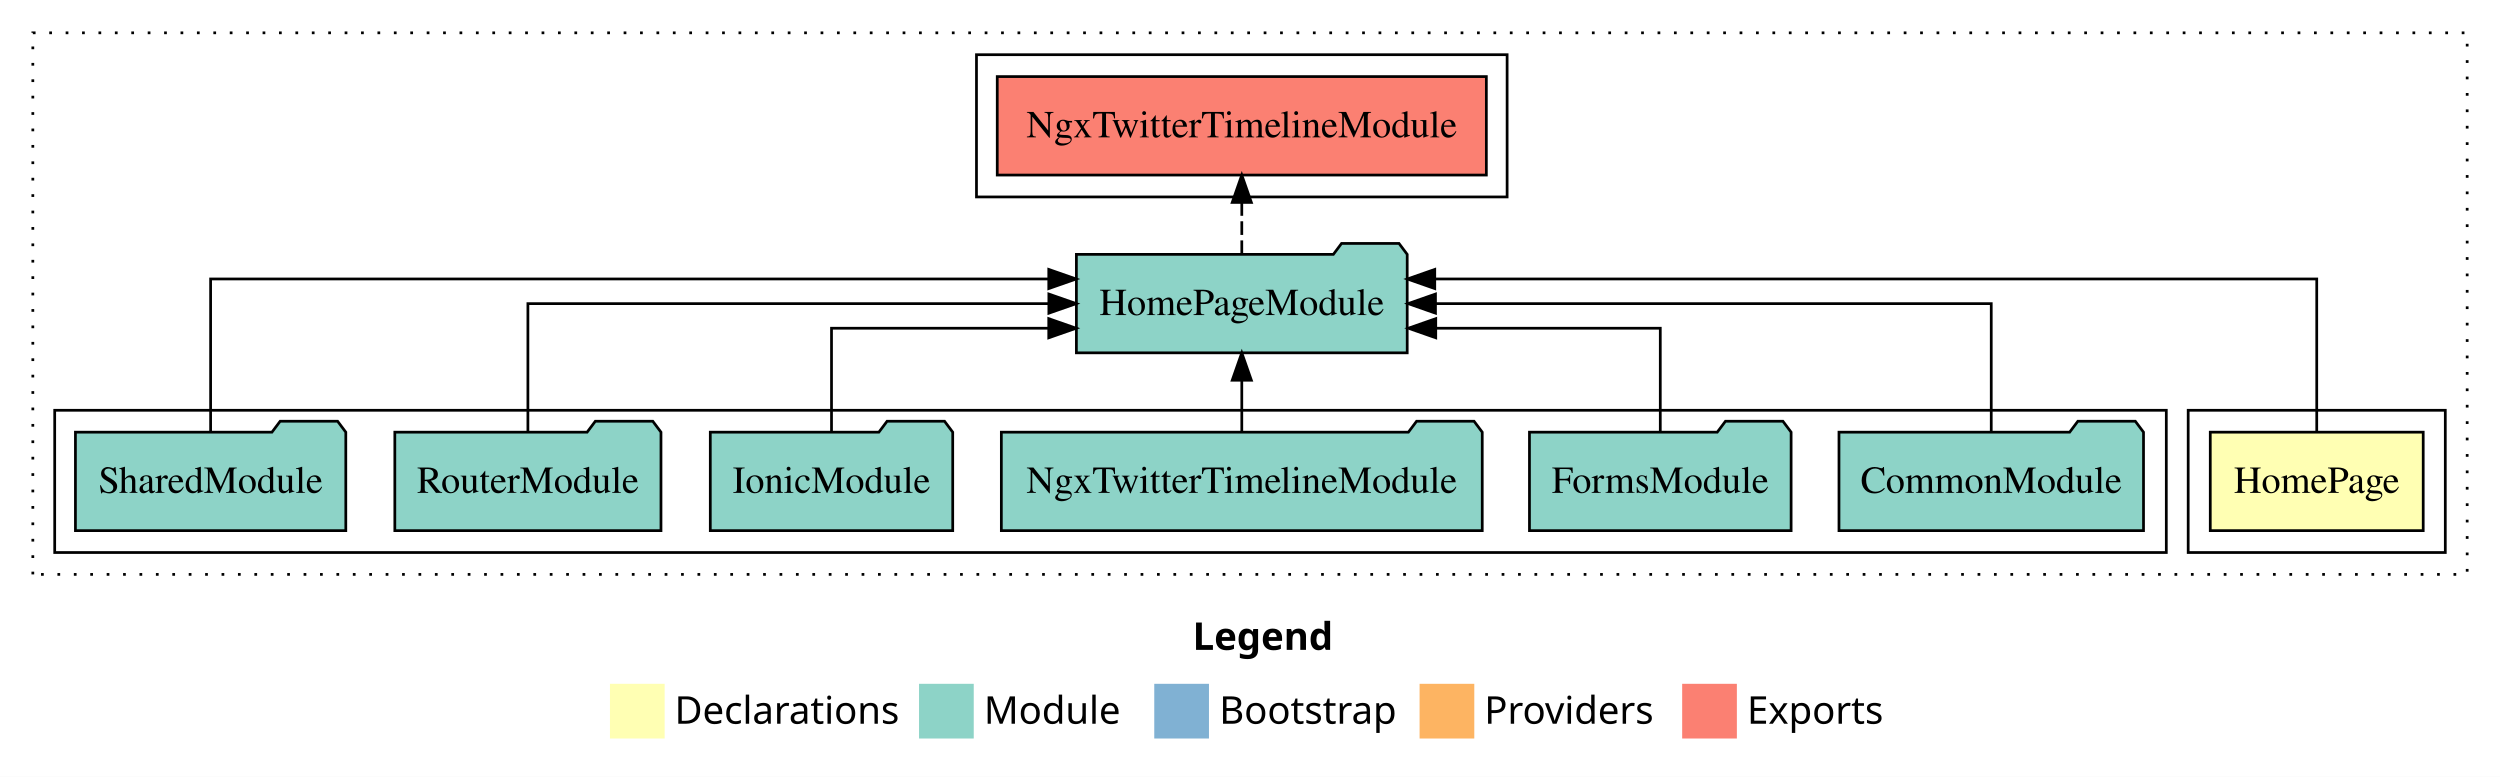
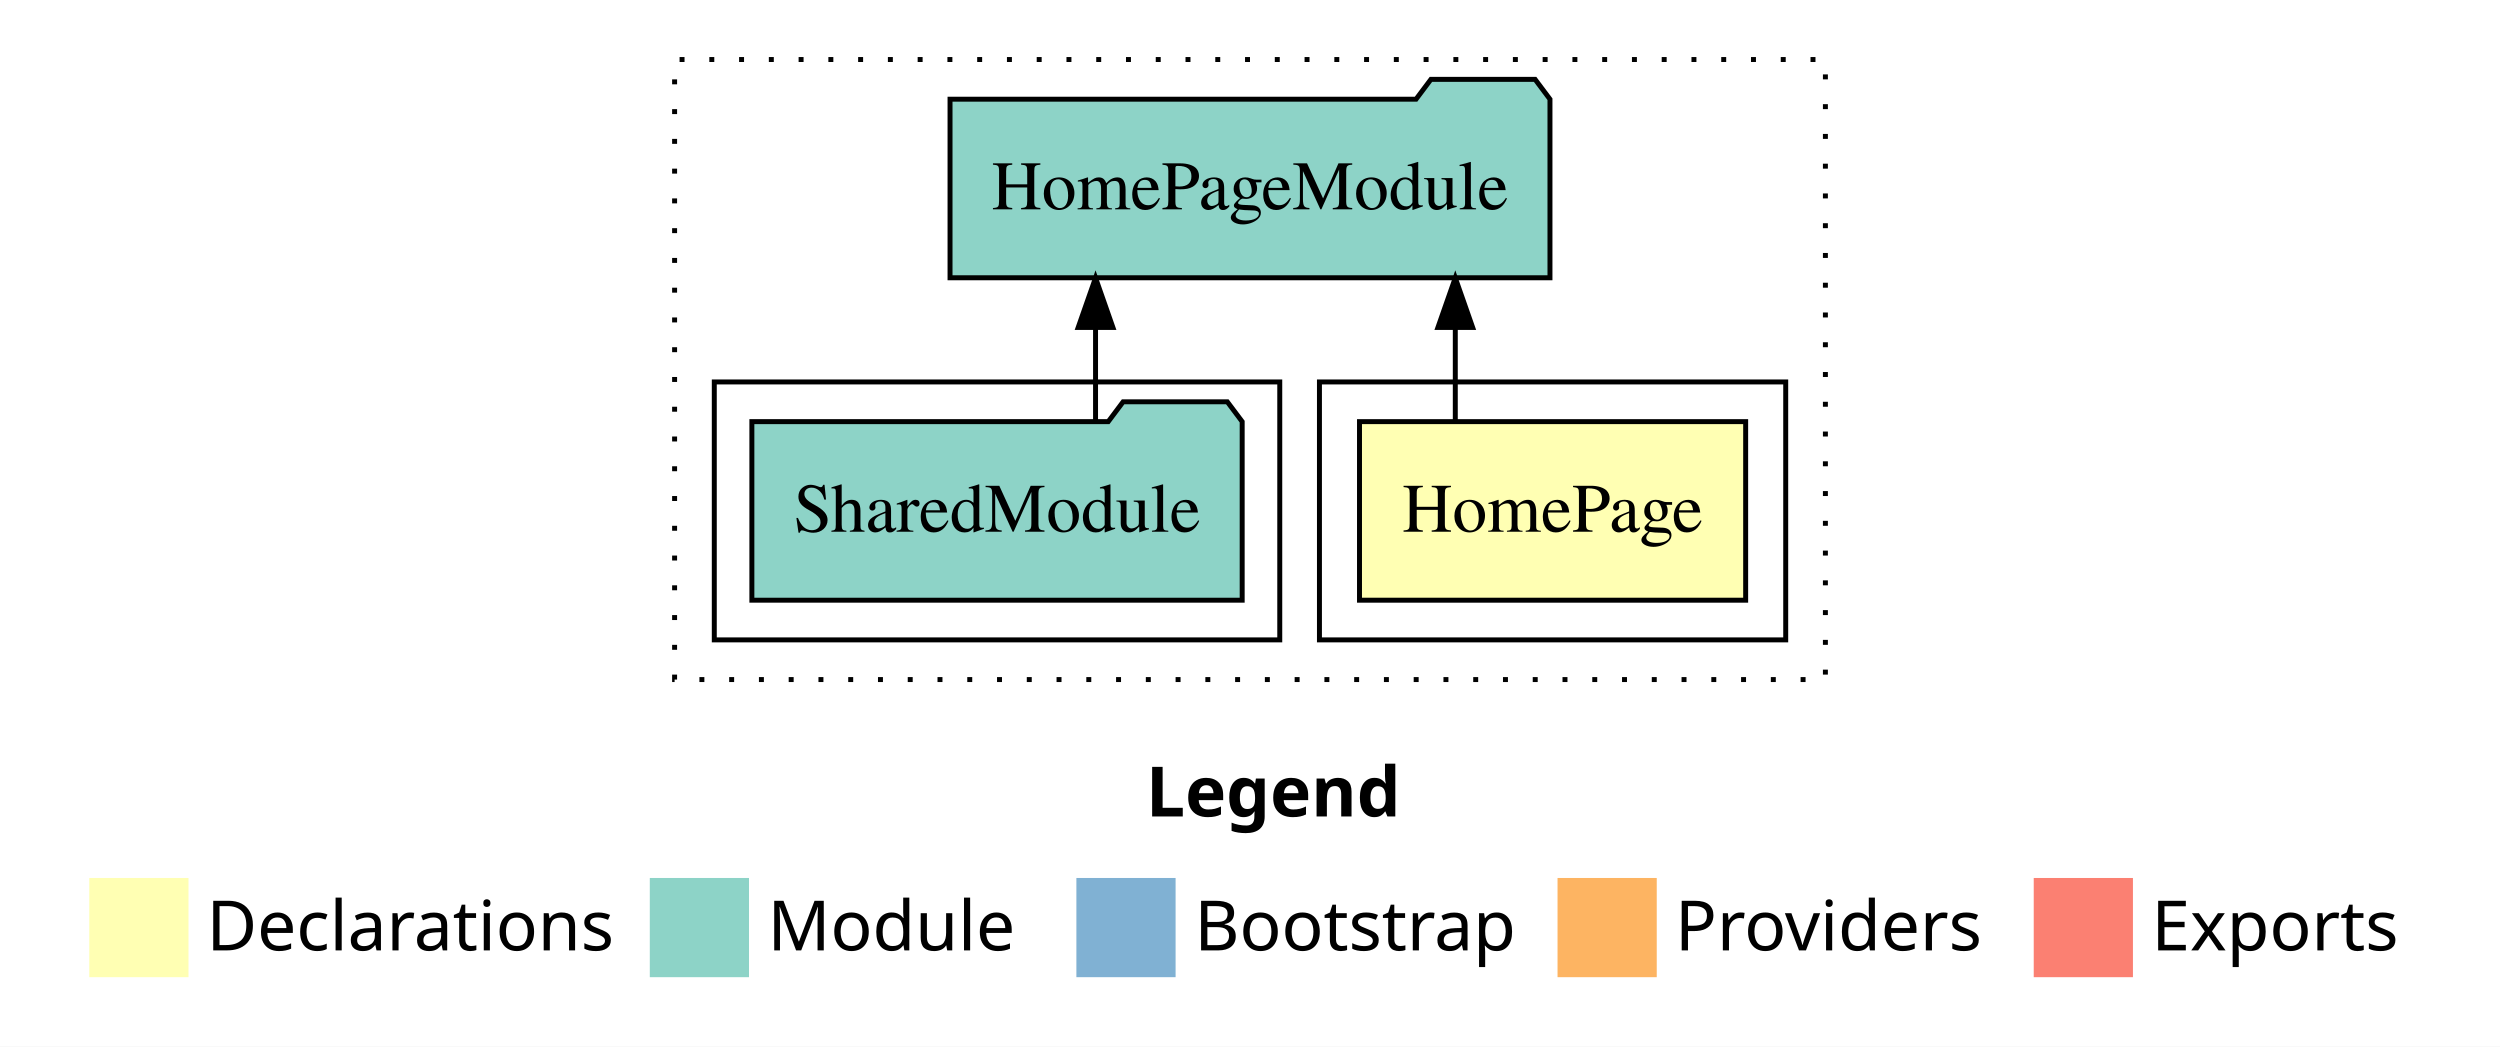
- <svg xmlns="http://www.w3.org/2000/svg" width="914pt" height="284pt" viewBox="0.00 0.00 914.00 284.00">
-   <g id="graph0" class="graph" transform="scale(1 1) rotate(0) translate(4 280)">
-     <polygon fill="#ffffff" stroke="transparent" points="-4,4 -4,-280 910,-280 910,4 -4,4" />
-     <text text-anchor="start" x="432.009" y="-42.4" font-family="sans-serif" font-weight="bold" font-size="14.00" fill="#000000">Legend</text>
-     <polygon fill="#ffffb3" stroke="transparent" points="219,-10 219,-30 239,-30 239,-10 219,-10" />
-     <text text-anchor="start" x="242.629" y="-15.4" font-family="sans-serif" font-size="14.00" fill="#000000">  Declarations</text>
-     <polygon fill="#8dd3c7" stroke="transparent" points="332,-10 332,-30 352,-30 352,-10 332,-10" />
-     <text text-anchor="start" x="355.725" y="-15.4" font-family="sans-serif" font-size="14.00" fill="#000000">  Module</text>
-     <polygon fill="#80b1d3" stroke="transparent" points="418,-10 418,-30 438,-30 438,-10 418,-10" />
-     <text text-anchor="start" x="441.781" y="-15.4" font-family="sans-serif" font-size="14.00" fill="#000000">  Bootstrap</text>
-     <polygon fill="#fdb462" stroke="transparent" points="515,-10 515,-30 535,-30 535,-10 515,-10" />
-     <text text-anchor="start" x="538.673" y="-15.4" font-family="sans-serif" font-size="14.00" fill="#000000">  Providers</text>
-     <polygon fill="#fb8072" stroke="transparent" points="611,-10 611,-30 631,-30 631,-10 611,-10" />
-     <text text-anchor="start" x="634.726" y="-15.4" font-family="sans-serif" font-size="14.00" fill="#000000">  Exports</text>
+ <svg xmlns="http://www.w3.org/2000/svg" width="504pt" height="211pt" viewBox="0.00 0.00 504.00 211.00">
+   <g id="graph0" class="graph" transform="scale(1 1) rotate(0) translate(4 207)">
+     <polygon fill="#ffffff" stroke="transparent" points="-4,4 -4,-207 500,-207 500,4 -4,4" />
+     <text text-anchor="start" x="227.009" y="-42.4" font-family="sans-serif" font-weight="bold" font-size="14.00" fill="#000000">Legend</text>
+     <polygon fill="#ffffb3" stroke="transparent" points="14,-10 14,-30 34,-30 34,-10 14,-10" />
+     <text text-anchor="start" x="37.629" y="-15.4" font-family="sans-serif" font-size="14.00" fill="#000000">  Declarations</text>
+     <polygon fill="#8dd3c7" stroke="transparent" points="127,-10 127,-30 147,-30 147,-10 127,-10" />
+     <text text-anchor="start" x="150.725" y="-15.4" font-family="sans-serif" font-size="14.00" fill="#000000">  Module</text>
+     <polygon fill="#80b1d3" stroke="transparent" points="213,-10 213,-30 233,-30 233,-10 213,-10" />
+     <text text-anchor="start" x="236.781" y="-15.4" font-family="sans-serif" font-size="14.00" fill="#000000">  Bootstrap</text>
+     <polygon fill="#fdb462" stroke="transparent" points="310,-10 310,-30 330,-30 330,-10 310,-10" />
+     <text text-anchor="start" x="333.673" y="-15.4" font-family="sans-serif" font-size="14.00" fill="#000000">  Providers</text>
+     <polygon fill="#fb8072" stroke="transparent" points="406,-10 406,-30 426,-30 426,-10 406,-10" />
+     <text text-anchor="start" x="429.726" y="-15.4" font-family="sans-serif" font-size="14.00" fill="#000000">  Exports</text>
    <g id="clust1" class="cluster">
-       <polygon fill="none" stroke="#000000" stroke-dasharray="1,5" points="8,-70 8,-268 898,-268 898,-70 8,-70" />
+       <polygon fill="none" stroke="#000000" stroke-dasharray="1,5" points="132,-70 132,-195 364,-195 364,-70 132,-70" />
    </g>
    <g id="clust2" class="cluster">
-       <polygon fill="none" stroke="#000000" points="796,-78 796,-130 890,-130 890,-78 796,-78" />
+       <polygon fill="none" stroke="#000000" points="262,-78 262,-130 356,-130 356,-78 262,-78" />
    </g>
    <g id="clust4" class="cluster">
-       <polygon fill="none" stroke="#000000" points="16,-78 16,-130 788,-130 788,-78 16,-78" />
-     </g>
-     <g id="clust5" class="cluster">
-       <polygon fill="none" stroke="#000000" points="353,-208 353,-260 547,-260 547,-208 353,-208" />
+       <polygon fill="none" stroke="#000000" points="140,-78 140,-130 254,-130 254,-78 140,-78" />
    </g>
    <g id="node1" class="node">
-       <polygon fill="#ffffb3" stroke="#000000" points="881.925,-122 804.075,-122 804.075,-86 881.925,-86 881.925,-122" />
-       <text text-anchor="middle" x="843" y="-99.8" font-family="Times,serif" font-size="14.00" fill="#000000">HomePage</text>
+       <polygon fill="#ffffb3" stroke="#000000" points="347.925,-122 270.075,-122 270.075,-86 347.925,-86 347.925,-122" />
+       <text text-anchor="middle" x="309" y="-99.8" font-family="Times,serif" font-size="14.00" fill="#000000">HomePage</text>
    </g>
    <g id="node2" class="node">
-       <polygon fill="#8dd3c7" stroke="#000000" points="510.473,-187 507.473,-191 486.473,-191 483.473,-187 389.527,-187 389.527,-151 510.473,-151 510.473,-187" />
-       <text text-anchor="middle" x="450" y="-164.8" font-family="Times,serif" font-size="14.00" fill="#000000">HomePageModule</text>
+       <polygon fill="#8dd3c7" stroke="#000000" points="308.473,-187 305.473,-191 284.473,-191 281.473,-187 187.527,-187 187.527,-151 308.473,-151 308.473,-187" />
+       <text text-anchor="middle" x="248" y="-164.8" font-family="Times,serif" font-size="14.00" fill="#000000">HomePageModule</text>
    </g>
    <g id="edge1" class="edge">
-       <path fill="none" stroke="#000000" d="M843,-122.292C843,-144.206 843,-178 843,-178 843,-178 520.545,-178 520.545,-178" />
-       <polygon fill="#000000" stroke="#000000" points="520.545,-174.5 510.545,-178 520.545,-181.5 520.545,-174.5" />
-     </g>
-     <g id="node9" class="node">
-       <polygon fill="#fb8072" stroke="#000000" points="539.407,-252 360.593,-252 360.593,-216 539.407,-216 539.407,-252" />
-       <text text-anchor="middle" x="450" y="-229.8" font-family="Times,serif" font-size="14.00" fill="#000000">NgxTwitterTimelineModule </text>
-     </g>
-     <g id="edge8" class="edge">
-       <path fill="none" stroke="#000000" stroke-dasharray="5,2" d="M450,-187.106C450,-187.106 450,-205.991 450,-205.991" />
-       <polygon fill="#000000" stroke="#000000" points="446.5,-205.991 450,-215.991 453.5,-205.991 446.5,-205.991" />
+       <path fill="none" stroke="#000000" d="M289.387,-122.106C289.387,-122.106 289.387,-140.991 289.387,-140.991" />
+       <polygon fill="#000000" stroke="#000000" points="285.887,-140.991 289.387,-150.991 292.887,-140.991 285.887,-140.991" />
    </g>
    <g id="node3" class="node">
-       <polygon fill="#8dd3c7" stroke="#000000" points="779.668,-122 776.668,-126 755.668,-126 752.668,-122 668.332,-122 668.332,-86 779.668,-86 779.668,-122" />
-       <text text-anchor="middle" x="724" y="-99.8" font-family="Times,serif" font-size="14.00" fill="#000000">CommonModule</text>
+       <polygon fill="#8dd3c7" stroke="#000000" points="246.423,-122 243.423,-126 222.423,-126 219.423,-122 147.577,-122 147.577,-86 246.423,-86 246.423,-122" />
+       <text text-anchor="middle" x="197" y="-99.8" font-family="Times,serif" font-size="14.00" fill="#000000">SharedModule</text>
    </g>
    <g id="edge2" class="edge">
-       <path fill="none" stroke="#000000" d="M724,-122.106C724,-141.339 724,-169 724,-169 724,-169 520.809,-169 520.809,-169" />
-       <polygon fill="#000000" stroke="#000000" points="520.809,-165.5 510.81,-169 520.809,-172.5 520.809,-165.5" />
-     </g>
-     <g id="node4" class="node">
-       <polygon fill="#8dd3c7" stroke="#000000" points="650.829,-122 647.829,-126 626.829,-126 623.829,-122 555.171,-122 555.171,-86 650.829,-86 650.829,-122" />
-       <text text-anchor="middle" x="603" y="-99.8" font-family="Times,serif" font-size="14.00" fill="#000000">FormsModule</text>
-     </g>
-     <g id="edge3" class="edge">
-       <path fill="none" stroke="#000000" d="M603,-122.027C603,-138.398 603,-160 603,-160 603,-160 520.909,-160 520.909,-160" />
-       <polygon fill="#000000" stroke="#000000" points="520.909,-156.5 510.909,-160 520.909,-163.5 520.909,-156.5" />
-     </g>
-     <g id="node5" class="node">
-       <polygon fill="#8dd3c7" stroke="#000000" points="537.907,-122 534.907,-126 513.907,-126 510.907,-122 362.093,-122 362.093,-86 537.907,-86 537.907,-122" />
-       <text text-anchor="middle" x="450" y="-99.8" font-family="Times,serif" font-size="14.00" fill="#000000">NgxTwitterTimelineModule</text>
-     </g>
-     <g id="edge4" class="edge">
-       <path fill="none" stroke="#000000" d="M450,-122.106C450,-122.106 450,-140.991 450,-140.991" />
-       <polygon fill="#000000" stroke="#000000" points="446.5,-140.991 450,-150.991 453.5,-140.991 446.5,-140.991" />
-     </g>
-     <g id="node6" class="node">
-       <polygon fill="#8dd3c7" stroke="#000000" points="344.316,-122 341.316,-126 320.316,-126 317.316,-122 255.684,-122 255.684,-86 344.316,-86 344.316,-122" />
-       <text text-anchor="middle" x="300" y="-99.8" font-family="Times,serif" font-size="14.00" fill="#000000">IonicModule</text>
-     </g>
-     <g id="edge5" class="edge">
-       <path fill="none" stroke="#000000" d="M300,-122.027C300,-138.398 300,-160 300,-160 300,-160 379.422,-160 379.422,-160" />
-       <polygon fill="#000000" stroke="#000000" points="379.422,-163.5 389.422,-160 379.422,-156.5 379.422,-163.5" />
-     </g>
-     <g id="node7" class="node">
-       <polygon fill="#8dd3c7" stroke="#000000" points="237.653,-122 234.653,-126 213.653,-126 210.653,-122 140.347,-122 140.347,-86 237.653,-86 237.653,-122" />
-       <text text-anchor="middle" x="189" y="-99.8" font-family="Times,serif" font-size="14.00" fill="#000000">RouterModule</text>
-     </g>
-     <g id="edge6" class="edge">
-       <path fill="none" stroke="#000000" d="M189,-122.106C189,-141.339 189,-169 189,-169 189,-169 379.465,-169 379.465,-169" />
-       <polygon fill="#000000" stroke="#000000" points="379.465,-172.5 389.465,-169 379.465,-165.5 379.465,-172.5" />
-     </g>
-     <g id="node8" class="node">
-       <polygon fill="#8dd3c7" stroke="#000000" points="122.423,-122 119.423,-126 98.423,-126 95.423,-122 23.577,-122 23.577,-86 122.423,-86 122.423,-122" />
-       <text text-anchor="middle" x="73" y="-99.8" font-family="Times,serif" font-size="14.00" fill="#000000">SharedModule</text>
-     </g>
-     <g id="edge7" class="edge">
-       <path fill="none" stroke="#000000" d="M73,-122.292C73,-144.206 73,-178 73,-178 73,-178 379.428,-178 379.428,-178" />
-       <polygon fill="#000000" stroke="#000000" points="379.428,-181.5 389.428,-178 379.428,-174.5 379.428,-181.5" />
+       <path fill="none" stroke="#000000" d="M216.862,-122.106C216.862,-122.106 216.862,-140.991 216.862,-140.991" />
+       <polygon fill="#000000" stroke="#000000" points="213.362,-140.991 216.862,-150.991 220.362,-140.991 213.362,-140.991" />
    </g>
  </g>
</svg>
